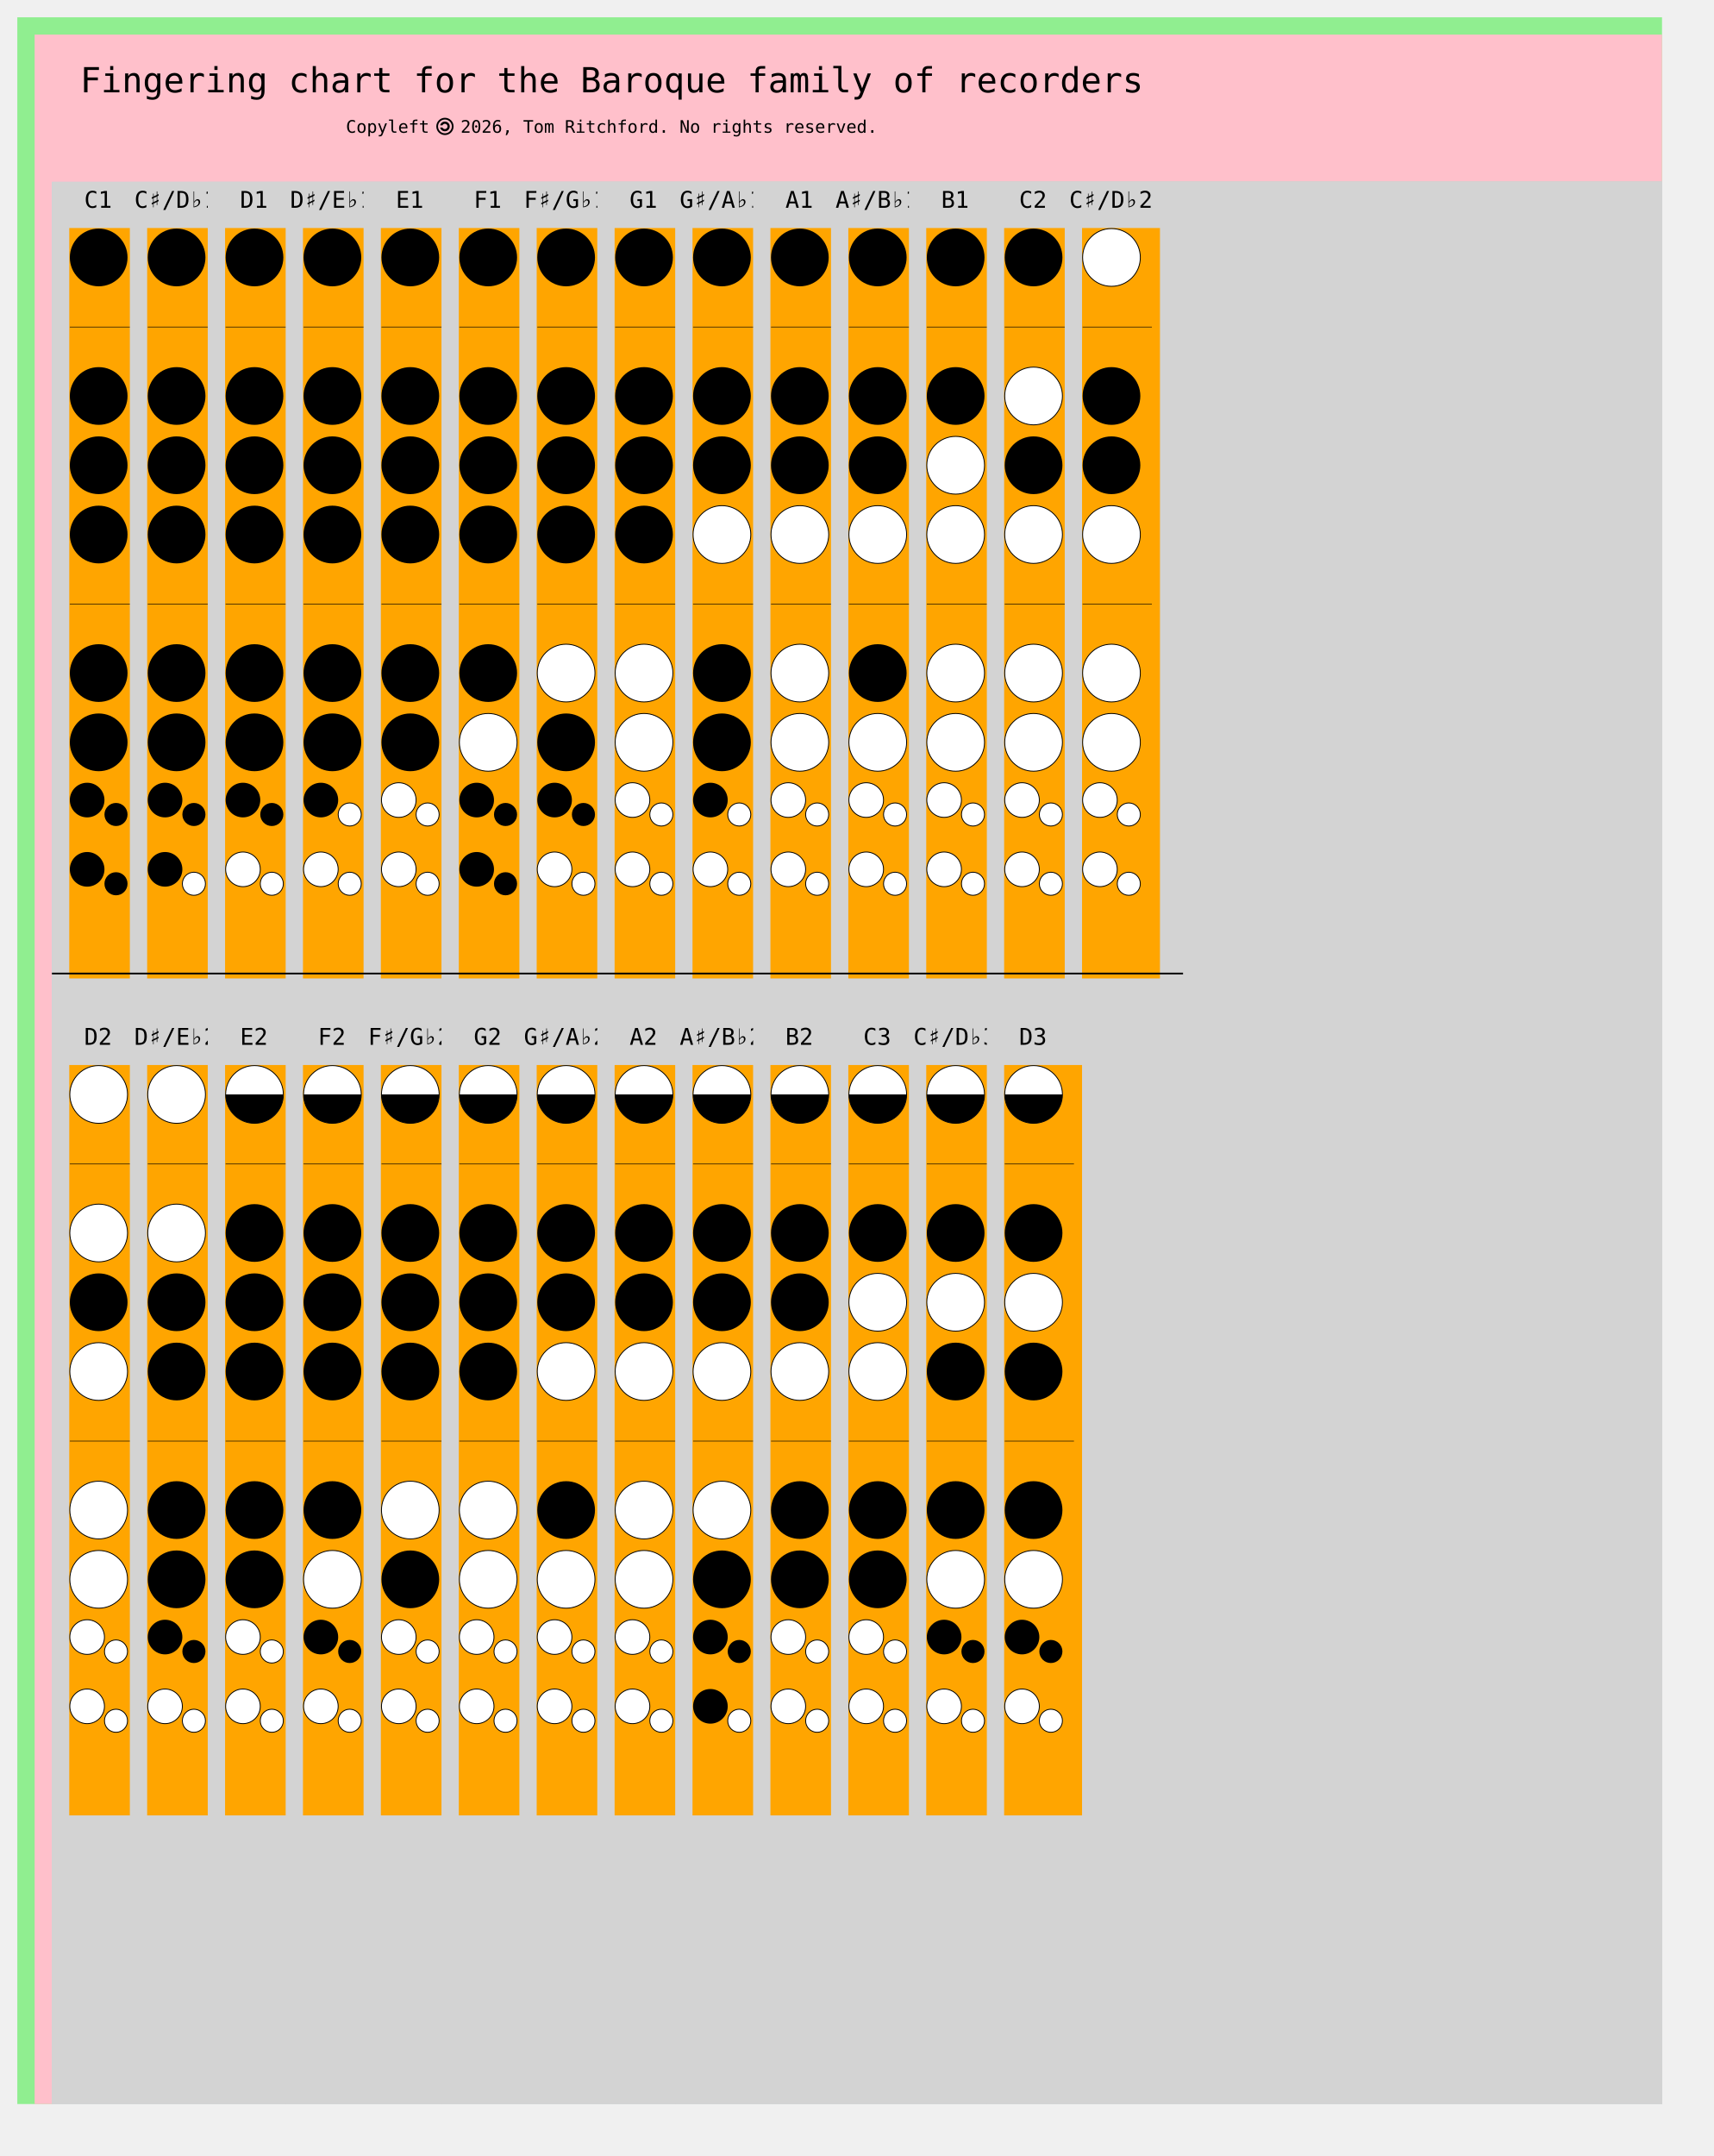
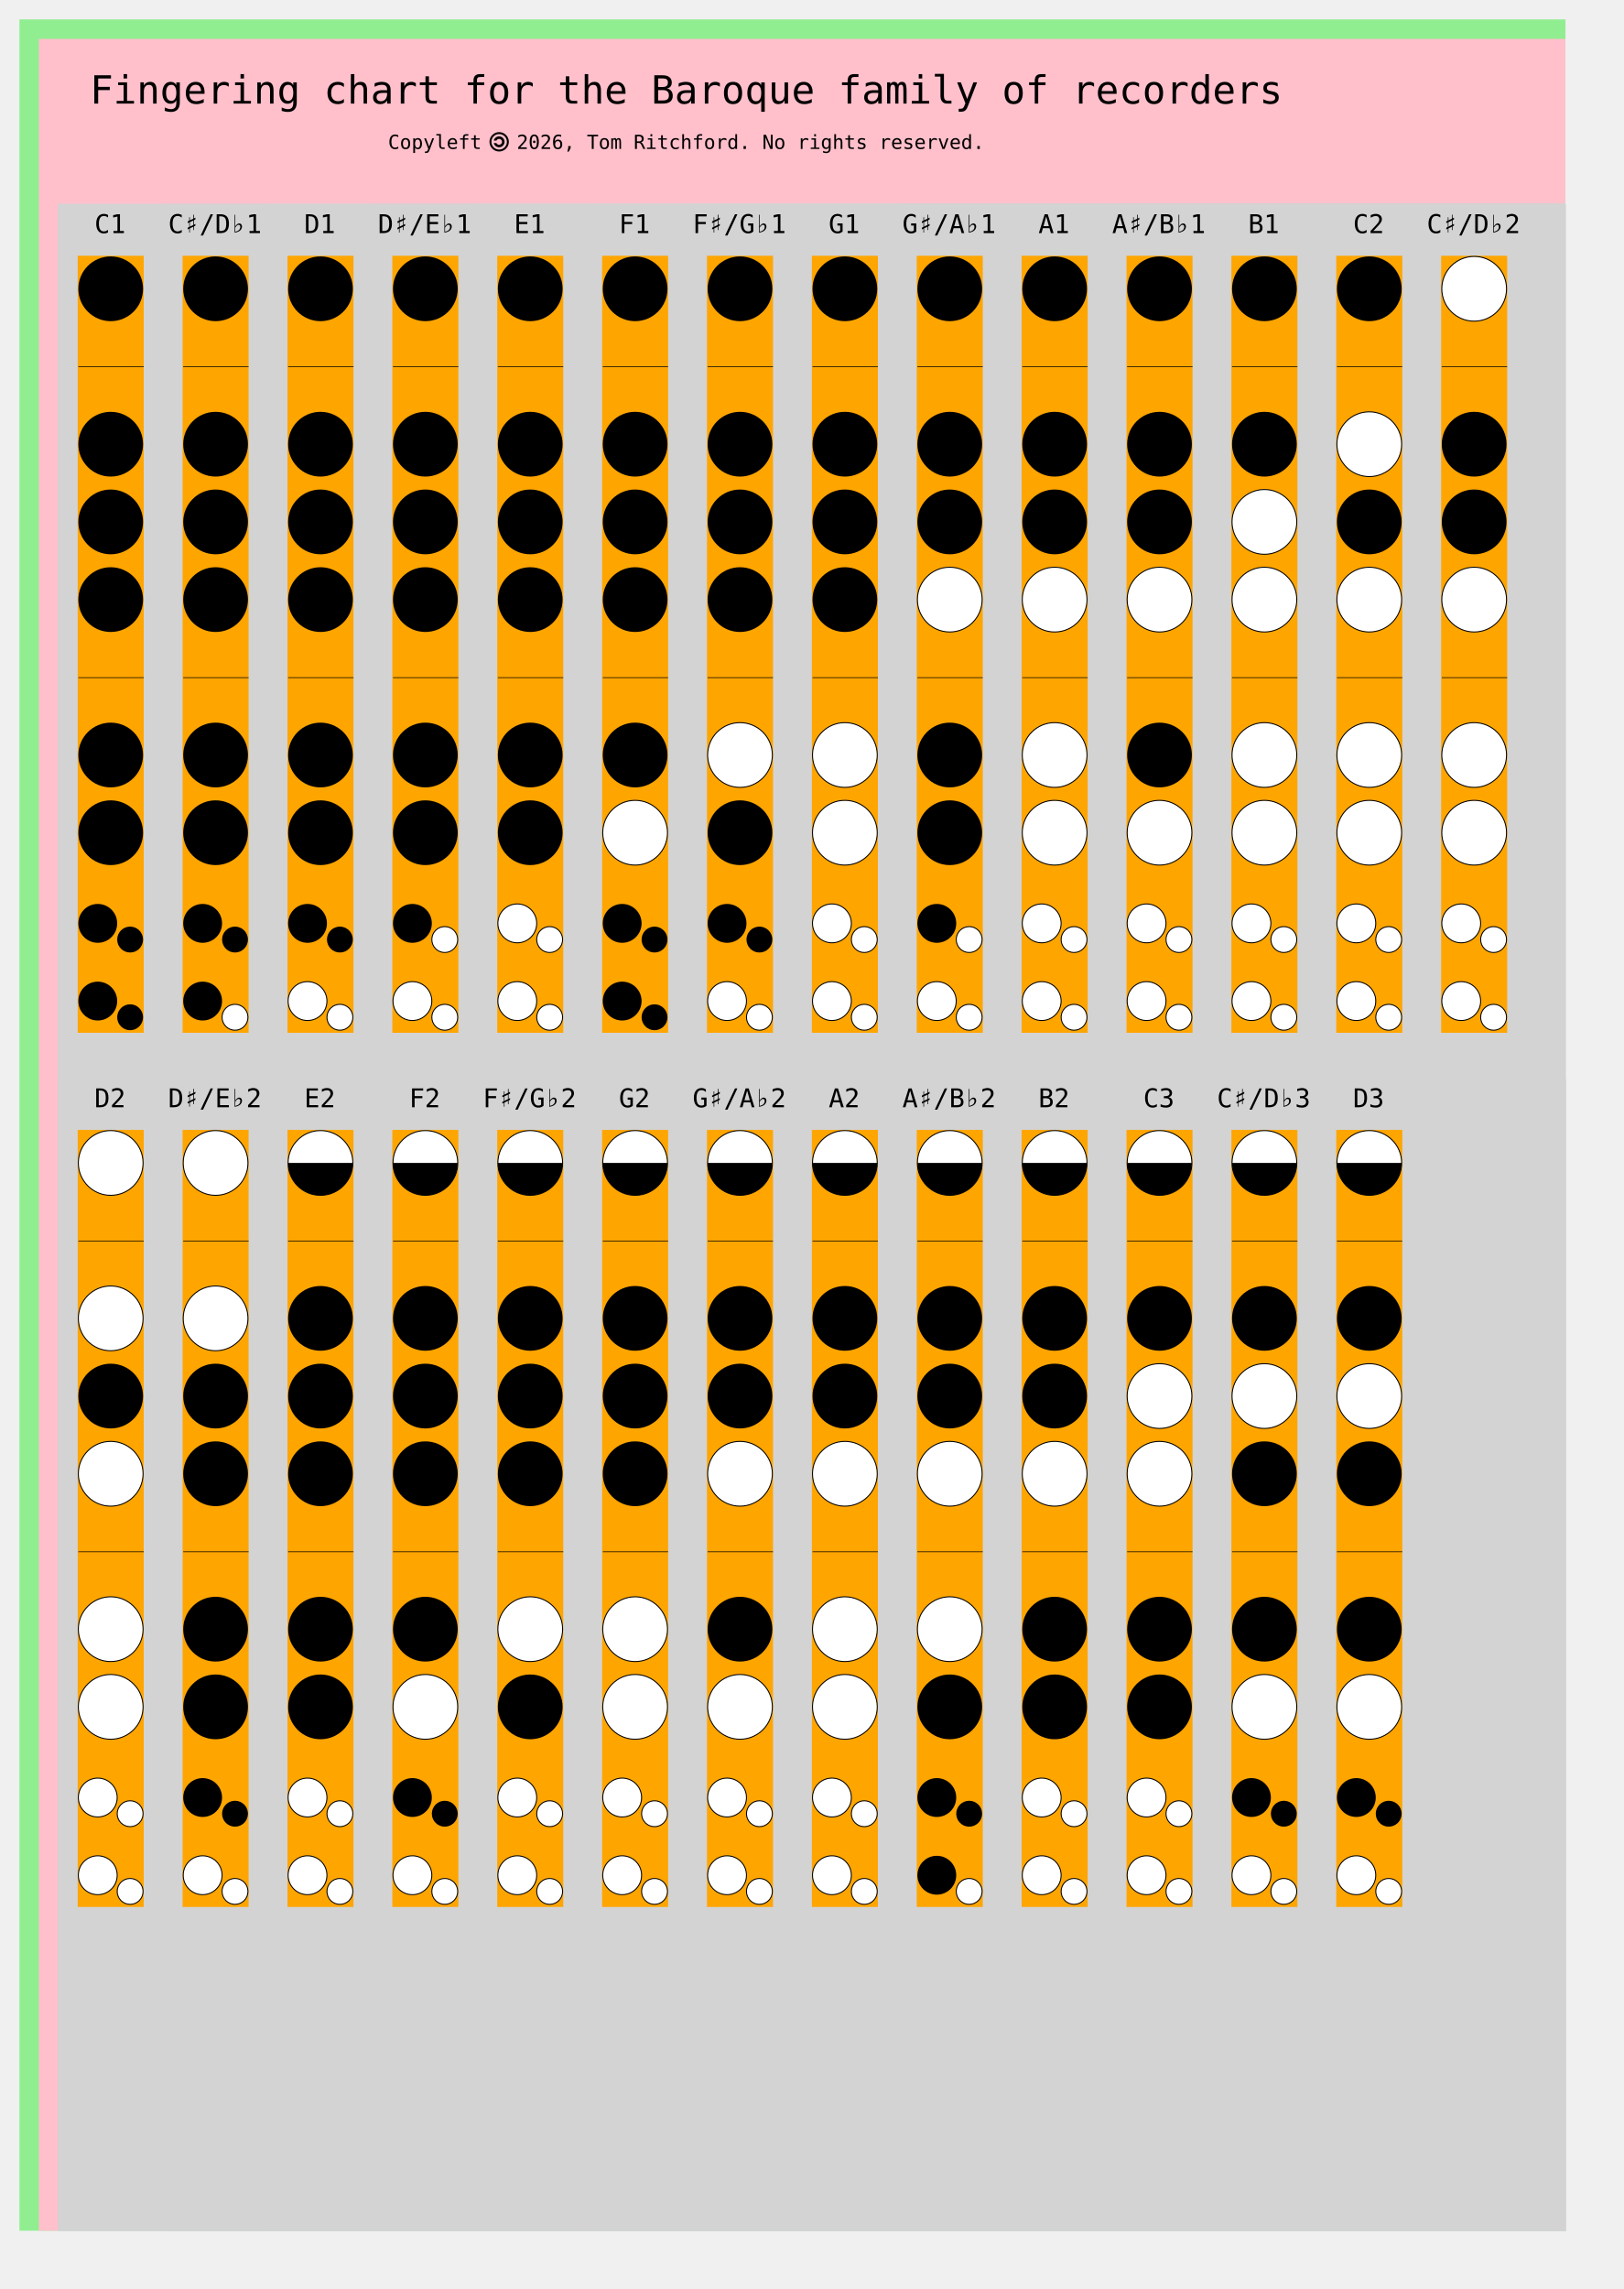
- <svg xmlns="http://www.w3.org/2000/svg" viewBox="0 0 2970 3735">
+ <svg xmlns="http://www.w3.org/2000/svg" viewBox="0 0 2508 3535">
  <defs>
    <svg id="copyleft">
      <circle cx="5" cy="5" r="4.49" fill="none" stroke="#000" stroke-width="1" />
      <path d="M 2.23,4.37 H 3.57 a 1.53,1.53 0 1 1 0,1.28 H 2.23 a 2.81,2.81 0 1 0 0-1.28 z" />
    </svg>
    <circle cx="50" cy="50" r="50" id="pad" />
-     <circle cx="80" cy="55" r="20" id="little-hole" />
-     <circle cx="30" cy="30" r="30" id="big-hole" />
+     <circle cx="80" cy="95" r="20" id="little-hole" />
+     <circle cx="30" cy="70" r="30" id="big-hole" />
    <rect x="0" y="50" width="120" height="1" style="fill: black;" id="horizontal-line" />
    <path d="  M 0,50   A 50,50 0 0 0 100,50   Z  " fill="black" id="octave" />
  </defs>
  <style>
    .outline { fill: white; stroke: black; stroke-width: 1.5; }
    .caption { fill: black; font-size: 40px; font-family: monospace; text-anchor: middle; }
    .page_background { fill: pink; }
    .body_background { fill: lightgreen; }
    .charts_background { fill: lightblue; }
    .note-fingering_background { fill: lightgray; }
    .fingering_background { fill: orange; }
  </style>
-   <svg class="body" x="30" y="30" width="2850" height="3615">
+   <svg class="body" x="30" y="30" width="2388" height="3415">
    <rect class="body_background" width="100%" height="100%" />
-     <svg class="page" x="30" y="30" width="2910" height="3675">
+     <svg class="page" x="30" y="30" width="2448" height="3475">
      <rect class="page_background" width="100%" height="100%" />
      <svg>
        <text font-size="60px" font-family="monospace" text-anchor="middle" x="1000" y="100">
          Fingering chart for the Baroque family of recorders
        </text>
        <text font-size="30px" font-family="monospace" text-anchor="middle" x="1000" y="170">
          Copyleft <tspan fill="transparent">©</tspan> 2026, Tom Ritchford. No rights reserved.
        </text>
        <use href="#copyleft" x="232" y="48" transform="scale(3, 3)" />
      </svg>
-       <svg class="charts" x="30" y="255" width="2790" height="3330">
+       <svg class="charts" x="30" y="255" width="2328" height="3130">
        <rect class="charts_background" width="100%" height="100%" />
        <svg class="note-fingering" x="0" y="0">
          <rect class="note-fingering_background" width="100%" height="100%" />
-           <svg class="fingering" y="80" x="30" width="135" height="1300">
+           <svg class="fingering" y="80" x="30" width="102" height="1200">
            <rect class="fingering_background" width="100%" height="100%" />
            <use x="1" y="1" href="#pad" />
            <use x="1" y="121" href="#horizontal-line" />
            <use x="1" y="241" href="#pad" />
            <use x="1" y="361" href="#pad" />
            <use x="1" y="481" href="#pad" />
            <use x="1" y="601" href="#horizontal-line" />
            <use x="1" y="721" href="#pad" />
            <use x="1" y="841" href="#pad" />
            <use x="1" y="961" href="#little-hole" />
            <use x="1" y="961" href="#big-hole" />
            <use x="1" y="1081" href="#little-hole" />
            <use x="1" y="1081" href="#big-hole" />
          </svg>
          <text class="caption" height="100" x="80" y="45">  C1  </text>
        </svg>
-         <svg class="note-fingering" x="135" y="0">
-           <rect class="note-fingering_background" width="100%" height="100%" />
-           <svg class="fingering" y="80" x="30" width="135" height="1300">
+         <svg class="note-fingering" x="162" y="0">
+           <rect class="note-fingering_background" width="100%" height="100%" />
+           <svg class="fingering" y="80" x="30" width="102" height="1200">
            <rect class="fingering_background" width="100%" height="100%" />
            <use x="1" y="1" href="#pad" />
            <use x="1" y="121" href="#horizontal-line" />
            <use x="1" y="241" href="#pad" />
            <use x="1" y="361" href="#pad" />
            <use x="1" y="481" href="#pad" />
            <use x="1" y="601" href="#horizontal-line" />
            <use x="1" y="721" href="#pad" />
            <use x="1" y="841" href="#pad" />
            <use x="1" y="961" href="#little-hole" />
            <use x="1" y="961" href="#big-hole" />
            <use x="1" y="1081" href="#little-hole" class="outline" />
            <use x="1" y="1081" href="#big-hole" />
          </svg>
          <text class="caption" height="100" x="80" y="45">C♯/D♭1</text>
        </svg>
-         <svg class="note-fingering" x="270" y="0">
-           <rect class="note-fingering_background" width="100%" height="100%" />
-           <svg class="fingering" y="80" x="30" width="135" height="1300">
+         <svg class="note-fingering" x="324" y="0">
+           <rect class="note-fingering_background" width="100%" height="100%" />
+           <svg class="fingering" y="80" x="30" width="102" height="1200">
            <rect class="fingering_background" width="100%" height="100%" />
            <use x="1" y="1" href="#pad" />
            <use x="1" y="121" href="#horizontal-line" />
            <use x="1" y="241" href="#pad" />
            <use x="1" y="361" href="#pad" />
            <use x="1" y="481" href="#pad" />
            <use x="1" y="601" href="#horizontal-line" />
            <use x="1" y="721" href="#pad" />
            <use x="1" y="841" href="#pad" />
            <use x="1" y="961" href="#little-hole" />
            <use x="1" y="961" href="#big-hole" />
            <use x="1" y="1081" href="#little-hole" class="outline" />
            <use x="1" y="1081" href="#big-hole" class="outline" />
          </svg>
          <text class="caption" height="100" x="80" y="45">  D1  </text>
        </svg>
-         <svg class="note-fingering" x="405" y="0">
-           <rect class="note-fingering_background" width="100%" height="100%" />
-           <svg class="fingering" y="80" x="30" width="135" height="1300">
+         <svg class="note-fingering" x="486" y="0">
+           <rect class="note-fingering_background" width="100%" height="100%" />
+           <svg class="fingering" y="80" x="30" width="102" height="1200">
            <rect class="fingering_background" width="100%" height="100%" />
            <use x="1" y="1" href="#pad" />
            <use x="1" y="121" href="#horizontal-line" />
            <use x="1" y="241" href="#pad" />
            <use x="1" y="361" href="#pad" />
            <use x="1" y="481" href="#pad" />
            <use x="1" y="601" href="#horizontal-line" />
            <use x="1" y="721" href="#pad" />
            <use x="1" y="841" href="#pad" />
            <use x="1" y="961" href="#little-hole" class="outline" />
            <use x="1" y="961" href="#big-hole" />
            <use x="1" y="1081" href="#little-hole" class="outline" />
            <use x="1" y="1081" href="#big-hole" class="outline" />
          </svg>
          <text class="caption" height="100" x="80" y="45">D♯/E♭1</text>
        </svg>
-         <svg class="note-fingering" x="540" y="0">
-           <rect class="note-fingering_background" width="100%" height="100%" />
-           <svg class="fingering" y="80" x="30" width="135" height="1300">
+         <svg class="note-fingering" x="648" y="0">
+           <rect class="note-fingering_background" width="100%" height="100%" />
+           <svg class="fingering" y="80" x="30" width="102" height="1200">
            <rect class="fingering_background" width="100%" height="100%" />
            <use x="1" y="1" href="#pad" />
            <use x="1" y="121" href="#horizontal-line" />
            <use x="1" y="241" href="#pad" />
            <use x="1" y="361" href="#pad" />
            <use x="1" y="481" href="#pad" />
            <use x="1" y="601" href="#horizontal-line" />
            <use x="1" y="721" href="#pad" />
            <use x="1" y="841" href="#pad" />
            <use x="1" y="961" href="#little-hole" class="outline" />
            <use x="1" y="961" href="#big-hole" class="outline" />
            <use x="1" y="1081" href="#little-hole" class="outline" />
            <use x="1" y="1081" href="#big-hole" class="outline" />
          </svg>
          <text class="caption" height="100" x="80" y="45">  E1  </text>
        </svg>
-         <svg class="note-fingering" x="675" y="0">
-           <rect class="note-fingering_background" width="100%" height="100%" />
-           <svg class="fingering" y="80" x="30" width="135" height="1300">
+         <svg class="note-fingering" x="810" y="0">
+           <rect class="note-fingering_background" width="100%" height="100%" />
+           <svg class="fingering" y="80" x="30" width="102" height="1200">
            <rect class="fingering_background" width="100%" height="100%" />
            <use x="1" y="1" href="#pad" />
            <use x="1" y="121" href="#horizontal-line" />
            <use x="1" y="241" href="#pad" />
            <use x="1" y="361" href="#pad" />
            <use x="1" y="481" href="#pad" />
            <use x="1" y="601" href="#horizontal-line" />
            <use x="1" y="721" href="#pad" />
            <use x="1" y="841" href="#pad" class="outline" />
            <use x="1" y="961" href="#little-hole" />
            <use x="1" y="961" href="#big-hole" />
            <use x="1" y="1081" href="#little-hole" />
            <use x="1" y="1081" href="#big-hole" />
          </svg>
          <text class="caption" height="100" x="80" y="45">  F1  </text>
        </svg>
-         <svg class="note-fingering" x="810" y="0">
-           <rect class="note-fingering_background" width="100%" height="100%" />
-           <svg class="fingering" y="80" x="30" width="135" height="1300">
+         <svg class="note-fingering" x="972" y="0">
+           <rect class="note-fingering_background" width="100%" height="100%" />
+           <svg class="fingering" y="80" x="30" width="102" height="1200">
            <rect class="fingering_background" width="100%" height="100%" />
            <use x="1" y="1" href="#pad" />
            <use x="1" y="121" href="#horizontal-line" />
            <use x="1" y="241" href="#pad" />
            <use x="1" y="361" href="#pad" />
            <use x="1" y="481" href="#pad" />
            <use x="1" y="601" href="#horizontal-line" />
            <use x="1" y="721" href="#pad" class="outline" />
            <use x="1" y="841" href="#pad" />
            <use x="1" y="961" href="#little-hole" />
            <use x="1" y="961" href="#big-hole" />
            <use x="1" y="1081" href="#little-hole" class="outline" />
            <use x="1" y="1081" href="#big-hole" class="outline" />
          </svg>
          <text class="caption" height="100" x="80" y="45">F♯/G♭1</text>
        </svg>
-         <svg class="note-fingering" x="945" y="0">
-           <rect class="note-fingering_background" width="100%" height="100%" />
-           <svg class="fingering" y="80" x="30" width="135" height="1300">
+         <svg class="note-fingering" x="1134" y="0">
+           <rect class="note-fingering_background" width="100%" height="100%" />
+           <svg class="fingering" y="80" x="30" width="102" height="1200">
            <rect class="fingering_background" width="100%" height="100%" />
            <use x="1" y="1" href="#pad" />
            <use x="1" y="121" href="#horizontal-line" />
            <use x="1" y="241" href="#pad" />
            <use x="1" y="361" href="#pad" />
            <use x="1" y="481" href="#pad" />
            <use x="1" y="601" href="#horizontal-line" />
            <use x="1" y="721" href="#pad" class="outline" />
            <use x="1" y="841" href="#pad" class="outline" />
            <use x="1" y="961" href="#little-hole" class="outline" />
            <use x="1" y="961" href="#big-hole" class="outline" />
            <use x="1" y="1081" href="#little-hole" class="outline" />
            <use x="1" y="1081" href="#big-hole" class="outline" />
          </svg>
          <text class="caption" height="100" x="80" y="45">  G1  </text>
        </svg>
-         <svg class="note-fingering" x="1080" y="0">
-           <rect class="note-fingering_background" width="100%" height="100%" />
-           <svg class="fingering" y="80" x="30" width="135" height="1300">
+         <svg class="note-fingering" x="1296" y="0">
+           <rect class="note-fingering_background" width="100%" height="100%" />
+           <svg class="fingering" y="80" x="30" width="102" height="1200">
            <rect class="fingering_background" width="100%" height="100%" />
            <use x="1" y="1" href="#pad" />
            <use x="1" y="121" href="#horizontal-line" />
            <use x="1" y="241" href="#pad" />
            <use x="1" y="361" href="#pad" />
            <use x="1" y="481" href="#pad" class="outline" />
            <use x="1" y="601" href="#horizontal-line" />
            <use x="1" y="721" href="#pad" />
            <use x="1" y="841" href="#pad" />
            <use x="1" y="961" href="#little-hole" class="outline" />
            <use x="1" y="961" href="#big-hole" />
            <use x="1" y="1081" href="#little-hole" class="outline" />
            <use x="1" y="1081" href="#big-hole" class="outline" />
          </svg>
          <text class="caption" height="100" x="80" y="45">G♯/A♭1</text>
        </svg>
-         <svg class="note-fingering" x="1215" y="0">
-           <rect class="note-fingering_background" width="100%" height="100%" />
-           <svg class="fingering" y="80" x="30" width="135" height="1300">
+         <svg class="note-fingering" x="1458" y="0">
+           <rect class="note-fingering_background" width="100%" height="100%" />
+           <svg class="fingering" y="80" x="30" width="102" height="1200">
            <rect class="fingering_background" width="100%" height="100%" />
            <use x="1" y="1" href="#pad" />
            <use x="1" y="121" href="#horizontal-line" />
            <use x="1" y="241" href="#pad" />
            <use x="1" y="361" href="#pad" />
            <use x="1" y="481" href="#pad" class="outline" />
            <use x="1" y="601" href="#horizontal-line" />
            <use x="1" y="721" href="#pad" class="outline" />
            <use x="1" y="841" href="#pad" class="outline" />
            <use x="1" y="961" href="#little-hole" class="outline" />
            <use x="1" y="961" href="#big-hole" class="outline" />
            <use x="1" y="1081" href="#little-hole" class="outline" />
            <use x="1" y="1081" href="#big-hole" class="outline" />
          </svg>
          <text class="caption" height="100" x="80" y="45">  A1  </text>
        </svg>
-         <svg class="note-fingering" x="1350" y="0">
-           <rect class="note-fingering_background" width="100%" height="100%" />
-           <svg class="fingering" y="80" x="30" width="135" height="1300">
+         <svg class="note-fingering" x="1620" y="0">
+           <rect class="note-fingering_background" width="100%" height="100%" />
+           <svg class="fingering" y="80" x="30" width="102" height="1200">
            <rect class="fingering_background" width="100%" height="100%" />
            <use x="1" y="1" href="#pad" />
            <use x="1" y="121" href="#horizontal-line" />
            <use x="1" y="241" href="#pad" />
            <use x="1" y="361" href="#pad" />
            <use x="1" y="481" href="#pad" class="outline" />
            <use x="1" y="601" href="#horizontal-line" />
            <use x="1" y="721" href="#pad" />
            <use x="1" y="841" href="#pad" class="outline" />
            <use x="1" y="961" href="#little-hole" class="outline" />
            <use x="1" y="961" href="#big-hole" class="outline" />
            <use x="1" y="1081" href="#little-hole" class="outline" />
            <use x="1" y="1081" href="#big-hole" class="outline" />
          </svg>
          <text class="caption" height="100" x="80" y="45">A♯/B♭1</text>
        </svg>
-         <svg class="note-fingering" x="1485" y="0">
-           <rect class="note-fingering_background" width="100%" height="100%" />
-           <svg class="fingering" y="80" x="30" width="135" height="1300">
+         <svg class="note-fingering" x="1782" y="0">
+           <rect class="note-fingering_background" width="100%" height="100%" />
+           <svg class="fingering" y="80" x="30" width="102" height="1200">
            <rect class="fingering_background" width="100%" height="100%" />
            <use x="1" y="1" href="#pad" />
            <use x="1" y="121" href="#horizontal-line" />
            <use x="1" y="241" href="#pad" />
            <use x="1" y="361" href="#pad" class="outline" />
            <use x="1" y="481" href="#pad" class="outline" />
            <use x="1" y="601" href="#horizontal-line" />
            <use x="1" y="721" href="#pad" class="outline" />
            <use x="1" y="841" href="#pad" class="outline" />
            <use x="1" y="961" href="#little-hole" class="outline" />
            <use x="1" y="961" href="#big-hole" class="outline" />
            <use x="1" y="1081" href="#little-hole" class="outline" />
            <use x="1" y="1081" href="#big-hole" class="outline" />
          </svg>
          <text class="caption" height="100" x="80" y="45">  B1  </text>
        </svg>
-         <svg class="note-fingering" x="1620" y="0">
-           <rect class="note-fingering_background" width="100%" height="100%" />
-           <svg class="fingering" y="80" x="30" width="135" height="1300">
+         <svg class="note-fingering" x="1944" y="0">
+           <rect class="note-fingering_background" width="100%" height="100%" />
+           <svg class="fingering" y="80" x="30" width="102" height="1200">
            <rect class="fingering_background" width="100%" height="100%" />
            <use x="1" y="1" href="#pad" />
            <use x="1" y="121" href="#horizontal-line" />
            <use x="1" y="241" href="#pad" class="outline" />
            <use x="1" y="361" href="#pad" />
            <use x="1" y="481" href="#pad" class="outline" />
            <use x="1" y="601" href="#horizontal-line" />
            <use x="1" y="721" href="#pad" class="outline" />
            <use x="1" y="841" href="#pad" class="outline" />
            <use x="1" y="961" href="#little-hole" class="outline" />
            <use x="1" y="961" href="#big-hole" class="outline" />
            <use x="1" y="1081" href="#little-hole" class="outline" />
            <use x="1" y="1081" href="#big-hole" class="outline" />
          </svg>
          <text class="caption" height="100" x="80" y="45">  C2  </text>
        </svg>
-         <svg class="note-fingering" x="1755" y="0">
-           <rect class="note-fingering_background" width="100%" height="100%" />
-           <svg class="fingering" y="80" x="30" width="135" height="1300">
+         <svg class="note-fingering" x="2106" y="0">
+           <rect class="note-fingering_background" width="100%" height="100%" />
+           <svg class="fingering" y="80" x="30" width="102" height="1200">
            <rect class="fingering_background" width="100%" height="100%" />
            <use x="1" y="1" href="#pad" class="outline" />
            <use x="1" y="121" href="#horizontal-line" />
            <use x="1" y="241" href="#pad" />
            <use x="1" y="361" href="#pad" />
            <use x="1" y="481" href="#pad" class="outline" />
            <use x="1" y="601" href="#horizontal-line" />
            <use x="1" y="721" href="#pad" class="outline" />
            <use x="1" y="841" href="#pad" class="outline" />
            <use x="1" y="961" href="#little-hole" class="outline" />
            <use x="1" y="961" href="#big-hole" class="outline" />
            <use x="1" y="1081" href="#little-hole" class="outline" />
            <use x="1" y="1081" href="#big-hole" class="outline" />
          </svg>
          <text class="caption" height="100" x="80" y="45">C♯/D♭2</text>
        </svg>
-         <svg class="note-fingering" x="0" y="1450">
-           <rect class="note-fingering_background" width="100%" height="100%" />
-           <svg class="fingering" y="80" x="30" width="135" height="1300">
+         <svg class="note-fingering" x="0" y="1350">
+           <rect class="note-fingering_background" width="100%" height="100%" />
+           <svg class="fingering" y="80" x="30" width="102" height="1200">
            <rect class="fingering_background" width="100%" height="100%" />
            <use x="1" y="1" href="#pad" class="outline" />
            <use x="1" y="121" href="#horizontal-line" />
            <use x="1" y="241" href="#pad" class="outline" />
            <use x="1" y="361" href="#pad" />
            <use x="1" y="481" href="#pad" class="outline" />
            <use x="1" y="601" href="#horizontal-line" />
            <use x="1" y="721" href="#pad" class="outline" />
            <use x="1" y="841" href="#pad" class="outline" />
            <use x="1" y="961" href="#little-hole" class="outline" />
            <use x="1" y="961" href="#big-hole" class="outline" />
            <use x="1" y="1081" href="#little-hole" class="outline" />
            <use x="1" y="1081" href="#big-hole" class="outline" />
          </svg>
          <text class="caption" height="100" x="80" y="45">  D2  </text>
        </svg>
-         <svg class="note-fingering" x="135" y="1450">
-           <rect class="note-fingering_background" width="100%" height="100%" />
-           <svg class="fingering" y="80" x="30" width="135" height="1300">
+         <svg class="note-fingering" x="162" y="1350">
+           <rect class="note-fingering_background" width="100%" height="100%" />
+           <svg class="fingering" y="80" x="30" width="102" height="1200">
            <rect class="fingering_background" width="100%" height="100%" />
            <use x="1" y="1" href="#pad" class="outline" />
            <use x="1" y="121" href="#horizontal-line" />
            <use x="1" y="241" href="#pad" class="outline" />
            <use x="1" y="361" href="#pad" />
            <use x="1" y="481" href="#pad" />
            <use x="1" y="601" href="#horizontal-line" />
            <use x="1" y="721" href="#pad" />
            <use x="1" y="841" href="#pad" />
            <use x="1" y="961" href="#little-hole" />
            <use x="1" y="961" href="#big-hole" />
            <use x="1" y="1081" href="#little-hole" class="outline" />
            <use x="1" y="1081" href="#big-hole" class="outline" />
          </svg>
          <text class="caption" height="100" x="80" y="45">D♯/E♭2</text>
        </svg>
-         <svg class="note-fingering" x="270" y="1450">
-           <rect class="note-fingering_background" width="100%" height="100%" />
-           <svg class="fingering" y="80" x="30" width="135" height="1300">
+         <svg class="note-fingering" x="324" y="1350">
+           <rect class="note-fingering_background" width="100%" height="100%" />
+           <svg class="fingering" y="80" x="30" width="102" height="1200">
            <rect class="fingering_background" width="100%" height="100%" />
            <use x="1" y="1" href="#pad" class="outline" />
            <use x="1" y="1" href="#octave" />
            <use x="1" y="121" href="#horizontal-line" />
            <use x="1" y="241" href="#pad" />
            <use x="1" y="361" href="#pad" />
            <use x="1" y="481" href="#pad" />
            <use x="1" y="601" href="#horizontal-line" />
            <use x="1" y="721" href="#pad" />
            <use x="1" y="841" href="#pad" />
            <use x="1" y="961" href="#little-hole" class="outline" />
            <use x="1" y="961" href="#big-hole" class="outline" />
            <use x="1" y="1081" href="#little-hole" class="outline" />
            <use x="1" y="1081" href="#big-hole" class="outline" />
          </svg>
          <text class="caption" height="100" x="80" y="45">  E2  </text>
        </svg>
-         <svg class="note-fingering" x="405" y="1450">
-           <rect class="note-fingering_background" width="100%" height="100%" />
-           <svg class="fingering" y="80" x="30" width="135" height="1300">
+         <svg class="note-fingering" x="486" y="1350">
+           <rect class="note-fingering_background" width="100%" height="100%" />
+           <svg class="fingering" y="80" x="30" width="102" height="1200">
            <rect class="fingering_background" width="100%" height="100%" />
            <use x="1" y="1" href="#pad" class="outline" />
            <use x="1" y="1" href="#octave" />
            <use x="1" y="121" href="#horizontal-line" />
            <use x="1" y="241" href="#pad" />
            <use x="1" y="361" href="#pad" />
            <use x="1" y="481" href="#pad" />
            <use x="1" y="601" href="#horizontal-line" />
            <use x="1" y="721" href="#pad" />
            <use x="1" y="841" href="#pad" class="outline" />
            <use x="1" y="961" href="#little-hole" />
            <use x="1" y="961" href="#big-hole" />
            <use x="1" y="1081" href="#little-hole" class="outline" />
            <use x="1" y="1081" href="#big-hole" class="outline" />
          </svg>
          <text class="caption" height="100" x="80" y="45">  F2  </text>
        </svg>
-         <svg class="note-fingering" x="540" y="1450">
-           <rect class="note-fingering_background" width="100%" height="100%" />
-           <svg class="fingering" y="80" x="30" width="135" height="1300">
+         <svg class="note-fingering" x="648" y="1350">
+           <rect class="note-fingering_background" width="100%" height="100%" />
+           <svg class="fingering" y="80" x="30" width="102" height="1200">
            <rect class="fingering_background" width="100%" height="100%" />
            <use x="1" y="1" href="#pad" class="outline" />
            <use x="1" y="1" href="#octave" />
            <use x="1" y="121" href="#horizontal-line" />
            <use x="1" y="241" href="#pad" />
            <use x="1" y="361" href="#pad" />
            <use x="1" y="481" href="#pad" />
            <use x="1" y="601" href="#horizontal-line" />
            <use x="1" y="721" href="#pad" class="outline" />
            <use x="1" y="841" href="#pad" />
            <use x="1" y="961" href="#little-hole" class="outline" />
            <use x="1" y="961" href="#big-hole" class="outline" />
            <use x="1" y="1081" href="#little-hole" class="outline" />
            <use x="1" y="1081" href="#big-hole" class="outline" />
          </svg>
          <text class="caption" height="100" x="80" y="45">F♯/G♭2</text>
        </svg>
-         <svg class="note-fingering" x="675" y="1450">
-           <rect class="note-fingering_background" width="100%" height="100%" />
-           <svg class="fingering" y="80" x="30" width="135" height="1300">
+         <svg class="note-fingering" x="810" y="1350">
+           <rect class="note-fingering_background" width="100%" height="100%" />
+           <svg class="fingering" y="80" x="30" width="102" height="1200">
            <rect class="fingering_background" width="100%" height="100%" />
            <use x="1" y="1" href="#pad" class="outline" />
            <use x="1" y="1" href="#octave" />
            <use x="1" y="121" href="#horizontal-line" />
            <use x="1" y="241" href="#pad" />
            <use x="1" y="361" href="#pad" />
            <use x="1" y="481" href="#pad" />
            <use x="1" y="601" href="#horizontal-line" />
            <use x="1" y="721" href="#pad" class="outline" />
            <use x="1" y="841" href="#pad" class="outline" />
            <use x="1" y="961" href="#little-hole" class="outline" />
            <use x="1" y="961" href="#big-hole" class="outline" />
            <use x="1" y="1081" href="#little-hole" class="outline" />
            <use x="1" y="1081" href="#big-hole" class="outline" />
          </svg>
          <text class="caption" height="100" x="80" y="45">  G2  </text>
        </svg>
-         <svg class="note-fingering" x="810" y="1450">
-           <rect class="note-fingering_background" width="100%" height="100%" />
-           <svg class="fingering" y="80" x="30" width="135" height="1300">
+         <svg class="note-fingering" x="972" y="1350">
+           <rect class="note-fingering_background" width="100%" height="100%" />
+           <svg class="fingering" y="80" x="30" width="102" height="1200">
            <rect class="fingering_background" width="100%" height="100%" />
            <use x="1" y="1" href="#pad" class="outline" />
            <use x="1" y="1" href="#octave" />
            <use x="1" y="121" href="#horizontal-line" />
            <use x="1" y="241" href="#pad" />
            <use x="1" y="361" href="#pad" />
            <use x="1" y="481" href="#pad" class="outline" />
            <use x="1" y="601" href="#horizontal-line" />
            <use x="1" y="721" href="#pad" />
            <use x="1" y="841" href="#pad" class="outline" />
            <use x="1" y="961" href="#little-hole" class="outline" />
            <use x="1" y="961" href="#big-hole" class="outline" />
            <use x="1" y="1081" href="#little-hole" class="outline" />
            <use x="1" y="1081" href="#big-hole" class="outline" />
          </svg>
          <text class="caption" height="100" x="80" y="45">G♯/A♭2</text>
        </svg>
-         <svg class="note-fingering" x="945" y="1450">
-           <rect class="note-fingering_background" width="100%" height="100%" />
-           <svg class="fingering" y="80" x="30" width="135" height="1300">
+         <svg class="note-fingering" x="1134" y="1350">
+           <rect class="note-fingering_background" width="100%" height="100%" />
+           <svg class="fingering" y="80" x="30" width="102" height="1200">
            <rect class="fingering_background" width="100%" height="100%" />
            <use x="1" y="1" href="#pad" class="outline" />
            <use x="1" y="1" href="#octave" />
            <use x="1" y="121" href="#horizontal-line" />
            <use x="1" y="241" href="#pad" />
            <use x="1" y="361" href="#pad" />
            <use x="1" y="481" href="#pad" class="outline" />
            <use x="1" y="601" href="#horizontal-line" />
            <use x="1" y="721" href="#pad" class="outline" />
            <use x="1" y="841" href="#pad" class="outline" />
            <use x="1" y="961" href="#little-hole" class="outline" />
            <use x="1" y="961" href="#big-hole" class="outline" />
            <use x="1" y="1081" href="#little-hole" class="outline" />
            <use x="1" y="1081" href="#big-hole" class="outline" />
          </svg>
          <text class="caption" height="100" x="80" y="45">  A2  </text>
        </svg>
-         <svg class="note-fingering" x="1080" y="1450">
-           <rect class="note-fingering_background" width="100%" height="100%" />
-           <svg class="fingering" y="80" x="30" width="135" height="1300">
+         <svg class="note-fingering" x="1296" y="1350">
+           <rect class="note-fingering_background" width="100%" height="100%" />
+           <svg class="fingering" y="80" x="30" width="102" height="1200">
            <rect class="fingering_background" width="100%" height="100%" />
            <use x="1" y="1" href="#pad" class="outline" />
            <use x="1" y="1" href="#octave" />
            <use x="1" y="121" href="#horizontal-line" />
            <use x="1" y="241" href="#pad" />
            <use x="1" y="361" href="#pad" />
            <use x="1" y="481" href="#pad" class="outline" />
            <use x="1" y="601" href="#horizontal-line" />
            <use x="1" y="721" href="#pad" class="outline" />
            <use x="1" y="841" href="#pad" />
            <use x="1" y="961" href="#little-hole" />
            <use x="1" y="961" href="#big-hole" />
            <use x="1" y="1081" href="#little-hole" class="outline" />
            <use x="1" y="1081" href="#big-hole" />
          </svg>
          <text class="caption" height="100" x="80" y="45">A♯/B♭2</text>
        </svg>
-         <svg class="note-fingering" x="1215" y="1450">
-           <rect class="note-fingering_background" width="100%" height="100%" />
-           <svg class="fingering" y="80" x="30" width="135" height="1300">
+         <svg class="note-fingering" x="1458" y="1350">
+           <rect class="note-fingering_background" width="100%" height="100%" />
+           <svg class="fingering" y="80" x="30" width="102" height="1200">
            <rect class="fingering_background" width="100%" height="100%" />
            <use x="1" y="1" href="#pad" class="outline" />
            <use x="1" y="1" href="#octave" />
            <use x="1" y="121" href="#horizontal-line" />
            <use x="1" y="241" href="#pad" />
            <use x="1" y="361" href="#pad" />
            <use x="1" y="481" href="#pad" class="outline" />
            <use x="1" y="601" href="#horizontal-line" />
            <use x="1" y="721" href="#pad" />
            <use x="1" y="841" href="#pad" />
            <use x="1" y="961" href="#little-hole" class="outline" />
            <use x="1" y="961" href="#big-hole" class="outline" />
            <use x="1" y="1081" href="#little-hole" class="outline" />
            <use x="1" y="1081" href="#big-hole" class="outline" />
          </svg>
          <text class="caption" height="100" x="80" y="45">  B2  </text>
        </svg>
-         <svg class="note-fingering" x="1350" y="1450">
-           <rect class="note-fingering_background" width="100%" height="100%" />
-           <svg class="fingering" y="80" x="30" width="135" height="1300">
+         <svg class="note-fingering" x="1620" y="1350">
+           <rect class="note-fingering_background" width="100%" height="100%" />
+           <svg class="fingering" y="80" x="30" width="102" height="1200">
            <rect class="fingering_background" width="100%" height="100%" />
            <use x="1" y="1" href="#pad" class="outline" />
            <use x="1" y="1" href="#octave" />
            <use x="1" y="121" href="#horizontal-line" />
            <use x="1" y="241" href="#pad" />
            <use x="1" y="361" href="#pad" class="outline" />
            <use x="1" y="481" href="#pad" class="outline" />
            <use x="1" y="601" href="#horizontal-line" />
            <use x="1" y="721" href="#pad" />
            <use x="1" y="841" href="#pad" />
            <use x="1" y="961" href="#little-hole" class="outline" />
            <use x="1" y="961" href="#big-hole" class="outline" />
            <use x="1" y="1081" href="#little-hole" class="outline" />
            <use x="1" y="1081" href="#big-hole" class="outline" />
          </svg>
          <text class="caption" height="100" x="80" y="45">  C3  </text>
        </svg>
-         <svg class="note-fingering" x="1485" y="1450">
-           <rect class="note-fingering_background" width="100%" height="100%" />
-           <svg class="fingering" y="80" x="30" width="135" height="1300">
+         <svg class="note-fingering" x="1782" y="1350">
+           <rect class="note-fingering_background" width="100%" height="100%" />
+           <svg class="fingering" y="80" x="30" width="102" height="1200">
            <rect class="fingering_background" width="100%" height="100%" />
            <use x="1" y="1" href="#pad" class="outline" />
            <use x="1" y="1" href="#octave" />
            <use x="1" y="121" href="#horizontal-line" />
            <use x="1" y="241" href="#pad" />
            <use x="1" y="361" href="#pad" class="outline" />
            <use x="1" y="481" href="#pad" />
            <use x="1" y="601" href="#horizontal-line" />
            <use x="1" y="721" href="#pad" />
            <use x="1" y="841" href="#pad" class="outline" />
            <use x="1" y="961" href="#little-hole" />
            <use x="1" y="961" href="#big-hole" />
            <use x="1" y="1081" href="#little-hole" class="outline" />
            <use x="1" y="1081" href="#big-hole" class="outline" />
          </svg>
          <text class="caption" height="100" x="80" y="45">C♯/D♭3</text>
        </svg>
-         <svg class="note-fingering" x="1620" y="1450">
-           <rect class="note-fingering_background" width="100%" height="100%" />
-           <svg class="fingering" y="80" x="30" width="135" height="1300">
+         <svg class="note-fingering" x="1944" y="1350">
+           <rect class="note-fingering_background" width="100%" height="100%" />
+           <svg class="fingering" y="80" x="30" width="102" height="1200">
            <rect class="fingering_background" width="100%" height="100%" />
            <use x="1" y="1" href="#pad" class="outline" />
            <use x="1" y="1" href="#octave" />
            <use x="1" y="121" href="#horizontal-line" />
            <use x="1" y="241" href="#pad" />
            <use x="1" y="361" href="#pad" class="outline" />
            <use x="1" y="481" href="#pad" />
            <use x="1" y="601" href="#horizontal-line" />
            <use x="1" y="721" href="#pad" />
            <use x="1" y="841" href="#pad" class="outline" />
            <use x="1" y="961" href="#little-hole" />
            <use x="1" y="961" href="#big-hole" />
            <use x="1" y="1081" href="#little-hole" class="outline" />
            <use x="1" y="1081" href="#big-hole" class="outline" />
          </svg>
          <text class="caption" height="100" x="80" y="45">  D3  </text>
        </svg>
-         <rect class="large-separator" y="1370" width="1960" height="3" />
      </svg>
    </svg>
  </svg>
</svg>
